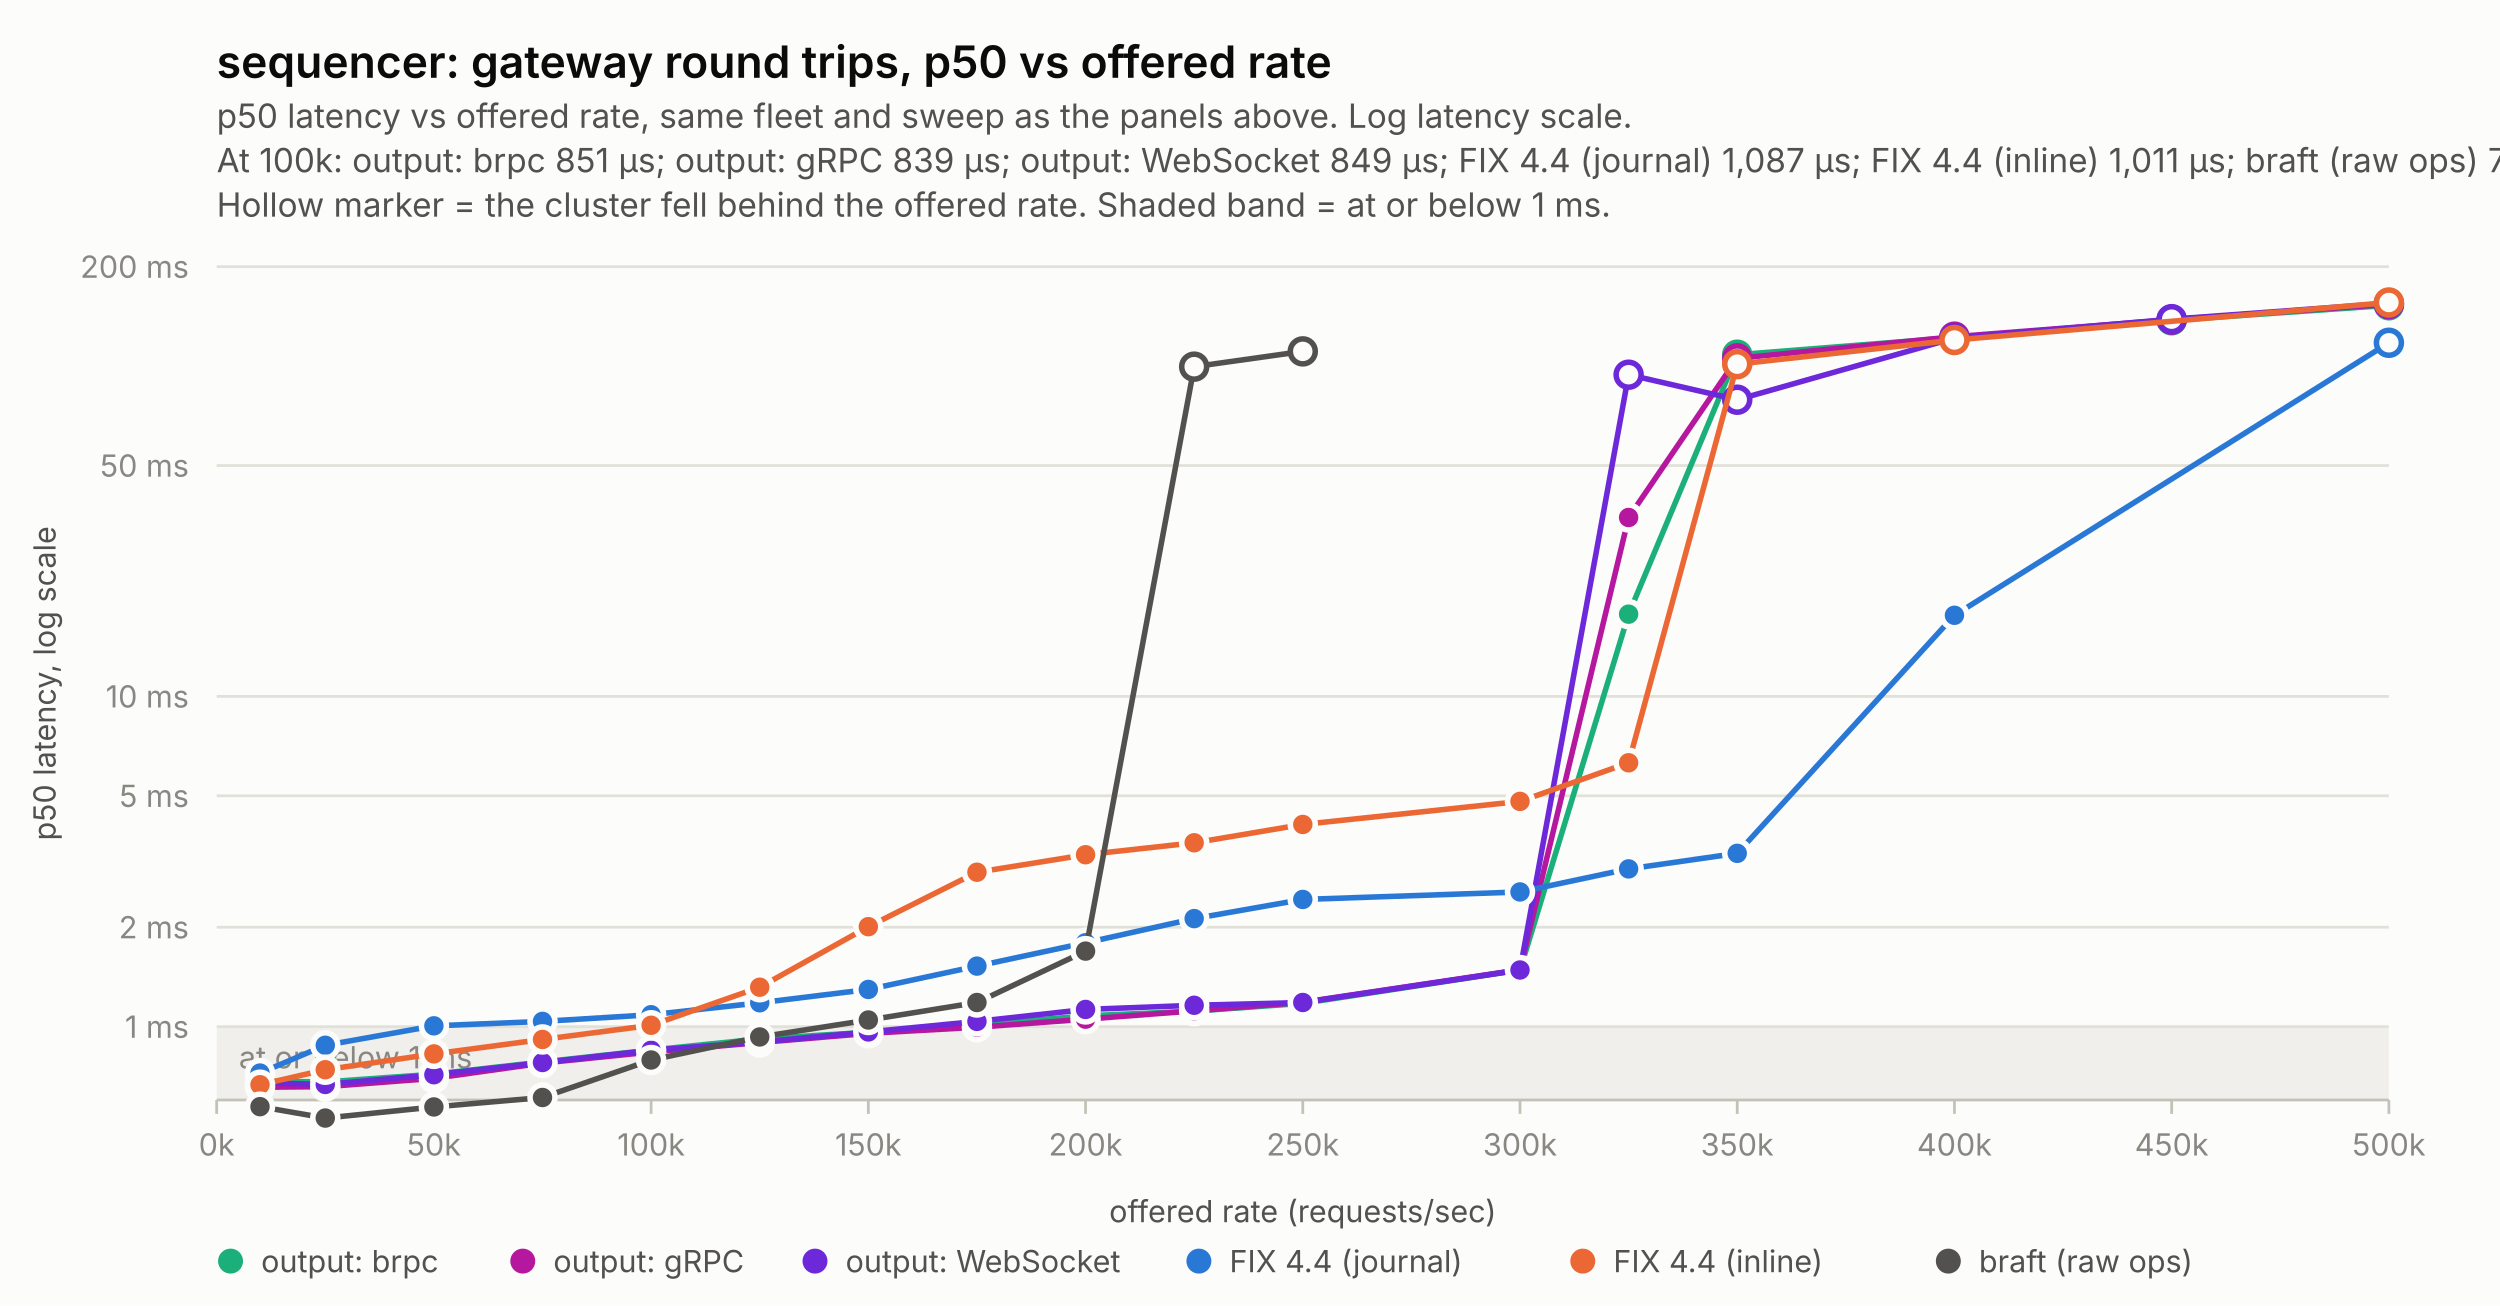
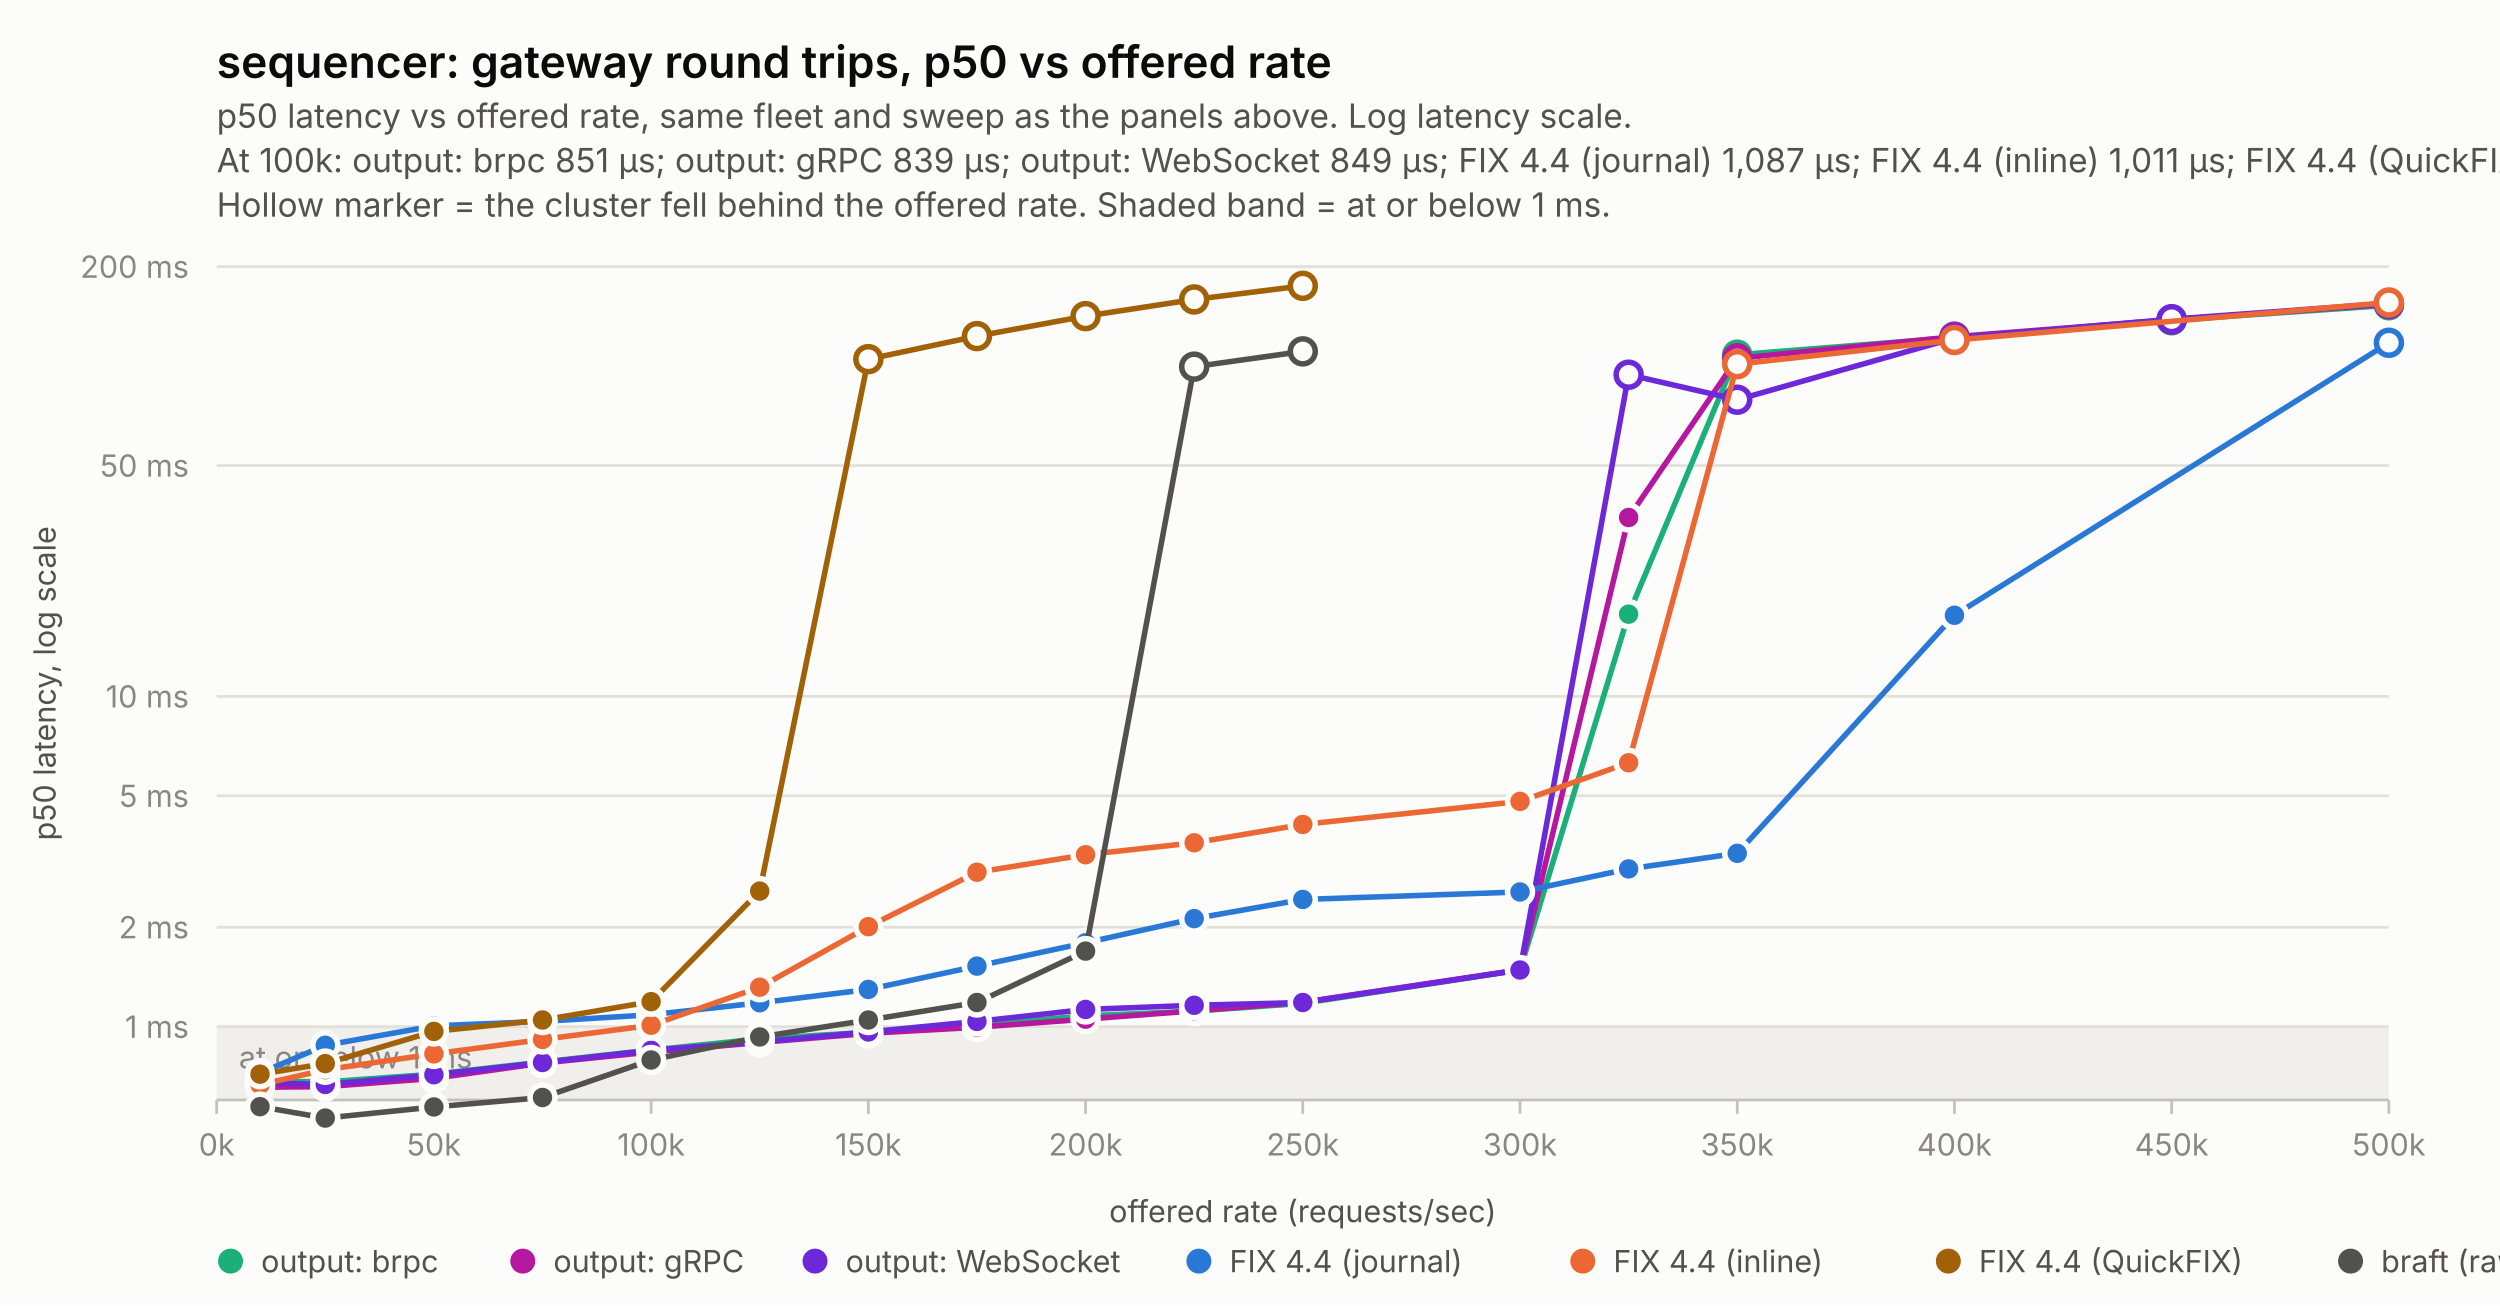
<svg xmlns="http://www.w3.org/2000/svg" width="900" height="470" viewBox="0 0 900 470" font-family="system-ui,-apple-system,&quot;Segoe UI&quot;,sans-serif" role="img" aria-label="sequencer: gateway round trips, p50 vs offered rate">
  <rect width="900" height="470" fill="#fcfcfb" />
  <text x="78" y="28" font-size="16" font-weight="600" fill="#0b0b0b">sequencer: gateway round trips, p50 vs offered rate</text>
  <text x="78" y="46" font-size="12" fill="#52514e">p50 latency vs offered rate, same fleet and sweep as the panels above. Log latency scale.</text>
-   <text x="78" y="62" font-size="12" fill="#52514e">At 100k: output: brpc 851 µs; output: gRPC 839 µs; output: WebSocket 849 µs; FIX 4.4 (journal) 1,087 µs; FIX 4.4 (inline) 1,011 µs; braft (raw ops) 793 µs.</text>
+   <text x="78" y="62" font-size="12" fill="#52514e">At 100k: output: brpc 851 µs; output: gRPC 839 µs; output: WebSocket 849 µs; FIX 4.4 (journal) 1,087 µs; FIX 4.4 (inline) 1,011 µs; FIX 4.4 (QuickFIX) 1,190 µs; braft (raw ops) 793 µs.</text>
  <text x="78" y="78" font-size="12" fill="#52514e">Hollow marker = the cluster fell behind the offered rate. Shaded band = at or below 1 ms.</text>
  <rect x="78" y="369.6" width="782" height="26.4" fill="#f0efec" />
  <text x="86" y="384.6" font-size="11" fill="#898781">at or below 1 ms</text>
  <line x1="78" y1="369.6" x2="860" y2="369.6" stroke="#e1e0d9" stroke-width="1" />
  <text x="68" y="373.6" font-size="11" fill="#898781" text-anchor="end">1 ms</text>
  <line x1="78" y1="333.8" x2="860" y2="333.8" stroke="#e1e0d9" stroke-width="1" />
  <text x="68" y="337.8" font-size="11" fill="#898781" text-anchor="end">2 ms</text>
  <line x1="78" y1="286.5" x2="860" y2="286.5" stroke="#e1e0d9" stroke-width="1" />
  <text x="68" y="290.5" font-size="11" fill="#898781" text-anchor="end">5 ms</text>
  <line x1="78" y1="250.7" x2="860" y2="250.7" stroke="#e1e0d9" stroke-width="1" />
  <text x="68" y="254.7" font-size="11" fill="#898781" text-anchor="end">10 ms</text>
  <line x1="78" y1="167.6" x2="860" y2="167.6" stroke="#e1e0d9" stroke-width="1" />
  <text x="68" y="171.6" font-size="11" fill="#898781" text-anchor="end">50 ms</text>
  <line x1="78" y1="96.0" x2="860" y2="96.0" stroke="#e1e0d9" stroke-width="1" />
  <text x="68" y="100.0" font-size="11" fill="#898781" text-anchor="end">200 ms</text>
  <text x="20" y="246" font-size="11" fill="#52514e" text-anchor="middle" transform="rotate(-90 20 246)">p50 latency, log scale</text>
  <line x1="78" y1="396" x2="860" y2="396" stroke="#c3c2b7" stroke-width="1" />
  <line x1="78.0" y1="396" x2="78.0" y2="401" stroke="#c3c2b7" stroke-width="1" />
  <text x="78.0" y="416" font-size="11" fill="#898781" text-anchor="middle">0k</text>
  <line x1="156.2" y1="396" x2="156.2" y2="401" stroke="#c3c2b7" stroke-width="1" />
  <text x="156.2" y="416" font-size="11" fill="#898781" text-anchor="middle">50k</text>
  <line x1="234.4" y1="396" x2="234.4" y2="401" stroke="#c3c2b7" stroke-width="1" />
  <text x="234.4" y="416" font-size="11" fill="#898781" text-anchor="middle">100k</text>
  <line x1="312.6" y1="396" x2="312.6" y2="401" stroke="#c3c2b7" stroke-width="1" />
  <text x="312.6" y="416" font-size="11" fill="#898781" text-anchor="middle">150k</text>
  <line x1="390.8" y1="396" x2="390.8" y2="401" stroke="#c3c2b7" stroke-width="1" />
  <text x="390.8" y="416" font-size="11" fill="#898781" text-anchor="middle">200k</text>
  <line x1="469.0" y1="396" x2="469.0" y2="401" stroke="#c3c2b7" stroke-width="1" />
  <text x="469.0" y="416" font-size="11" fill="#898781" text-anchor="middle">250k</text>
  <line x1="547.2" y1="396" x2="547.2" y2="401" stroke="#c3c2b7" stroke-width="1" />
  <text x="547.2" y="416" font-size="11" fill="#898781" text-anchor="middle">300k</text>
  <line x1="625.4" y1="396" x2="625.4" y2="401" stroke="#c3c2b7" stroke-width="1" />
  <text x="625.4" y="416" font-size="11" fill="#898781" text-anchor="middle">350k</text>
  <line x1="703.6" y1="396" x2="703.6" y2="401" stroke="#c3c2b7" stroke-width="1" />
  <text x="703.6" y="416" font-size="11" fill="#898781" text-anchor="middle">400k</text>
  <line x1="781.8" y1="396" x2="781.8" y2="401" stroke="#c3c2b7" stroke-width="1" />
  <text x="781.8" y="416" font-size="11" fill="#898781" text-anchor="middle">450k</text>
  <line x1="860.0" y1="396" x2="860.0" y2="401" stroke="#c3c2b7" stroke-width="1" />
  <text x="860.0" y="416" font-size="11" fill="#898781" text-anchor="middle">500k</text>
  <text x="469" y="440" font-size="11" fill="#52514e" text-anchor="middle">offered rate (requests/sec)</text>
  <path d="M93.6,389.2 L117.1,389.5 L156.2,386.7 L195.3,382.3 L234.4,378.0 L273.5,374.0 L312.6,371.6 L351.7,369.0 L390.8,365.7 L429.9,364.0 L469.0,361.2 L547.2,349.2 L586.3,221.1 L625.4,127.7 L703.6,121.5 L781.8,115.3 L860.0,109.9" fill="none" stroke="#1baf7a" stroke-width="2" stroke-linejoin="round" stroke-linecap="round" />
  <circle cx="93.6" cy="389.2" r="4.5" fill="#1baf7a" stroke="#fcfcfb" stroke-width="2" />
  <circle cx="117.1" cy="389.5" r="4.5" fill="#1baf7a" stroke="#fcfcfb" stroke-width="2" />
  <circle cx="156.2" cy="386.7" r="4.5" fill="#1baf7a" stroke="#fcfcfb" stroke-width="2" />
  <circle cx="195.3" cy="382.3" r="4.5" fill="#1baf7a" stroke="#fcfcfb" stroke-width="2" />
  <circle cx="234.4" cy="378.0" r="4.5" fill="#1baf7a" stroke="#fcfcfb" stroke-width="2" />
  <circle cx="273.5" cy="374.0" r="4.5" fill="#1baf7a" stroke="#fcfcfb" stroke-width="2" />
  <circle cx="312.6" cy="371.6" r="4.5" fill="#1baf7a" stroke="#fcfcfb" stroke-width="2" />
  <circle cx="351.7" cy="369.0" r="4.5" fill="#1baf7a" stroke="#fcfcfb" stroke-width="2" />
  <circle cx="390.8" cy="365.7" r="4.5" fill="#1baf7a" stroke="#fcfcfb" stroke-width="2" />
  <circle cx="429.9" cy="364.0" r="4.5" fill="#1baf7a" stroke="#fcfcfb" stroke-width="2" />
  <circle cx="469.0" cy="361.2" r="4.5" fill="#1baf7a" stroke="#fcfcfb" stroke-width="2" />
  <circle cx="547.2" cy="349.2" r="4.5" fill="#1baf7a" stroke="#fcfcfb" stroke-width="2" />
  <circle cx="586.3" cy="221.1" r="4.5" fill="#1baf7a" stroke="#fcfcfb" stroke-width="2" />
  <circle cx="625.4" cy="127.7" r="4.5" fill="#fcfcfb" stroke="#1baf7a" stroke-width="2" />
  <circle cx="703.6" cy="121.5" r="4.5" fill="#fcfcfb" stroke="#1baf7a" stroke-width="2" />
  <circle cx="781.8" cy="115.3" r="4.5" fill="#fcfcfb" stroke="#1baf7a" stroke-width="2" />
  <circle cx="860.0" cy="109.9" r="4.5" fill="#fcfcfb" stroke="#1baf7a" stroke-width="2" />
  <path d="M93.6,391.4 L117.1,391.2 L156.2,388.2 L195.3,382.7 L234.4,378.7 L273.5,375.3 L312.6,372.0 L351.7,369.8 L390.8,366.9 L429.9,363.9 L469.0,360.8 L547.2,349.1 L586.3,186.3 L625.4,129.0 L703.6,121.2 L781.8,115.1 L860.0,109.5" fill="none" stroke="#b5179e" stroke-width="2" stroke-linejoin="round" stroke-linecap="round" />
  <circle cx="93.6" cy="391.4" r="4.5" fill="#b5179e" stroke="#fcfcfb" stroke-width="2" />
  <circle cx="117.1" cy="391.2" r="4.5" fill="#b5179e" stroke="#fcfcfb" stroke-width="2" />
  <circle cx="156.2" cy="388.2" r="4.5" fill="#b5179e" stroke="#fcfcfb" stroke-width="2" />
  <circle cx="195.3" cy="382.7" r="4.5" fill="#b5179e" stroke="#fcfcfb" stroke-width="2" />
  <circle cx="234.4" cy="378.7" r="4.5" fill="#b5179e" stroke="#fcfcfb" stroke-width="2" />
  <circle cx="273.5" cy="375.3" r="4.5" fill="#b5179e" stroke="#fcfcfb" stroke-width="2" />
  <circle cx="312.6" cy="372.0" r="4.5" fill="#b5179e" stroke="#fcfcfb" stroke-width="2" />
  <circle cx="351.7" cy="369.8" r="4.5" fill="#b5179e" stroke="#fcfcfb" stroke-width="2" />
  <circle cx="390.8" cy="366.9" r="4.5" fill="#b5179e" stroke="#fcfcfb" stroke-width="2" />
  <circle cx="429.9" cy="363.9" r="4.5" fill="#b5179e" stroke="#fcfcfb" stroke-width="2" />
  <circle cx="469.0" cy="360.8" r="4.5" fill="#b5179e" stroke="#fcfcfb" stroke-width="2" />
  <circle cx="547.2" cy="349.1" r="4.5" fill="#b5179e" stroke="#fcfcfb" stroke-width="2" />
  <circle cx="586.3" cy="186.3" r="4.5" fill="#b5179e" stroke="#fcfcfb" stroke-width="2" />
  <circle cx="625.4" cy="129.0" r="4.5" fill="#fcfcfb" stroke="#b5179e" stroke-width="2" />
  <circle cx="703.6" cy="121.2" r="4.5" fill="#fcfcfb" stroke="#b5179e" stroke-width="2" />
  <circle cx="781.8" cy="115.1" r="4.5" fill="#fcfcfb" stroke="#b5179e" stroke-width="2" />
  <circle cx="860.0" cy="109.5" r="4.5" fill="#fcfcfb" stroke="#b5179e" stroke-width="2" />
  <path d="M93.6,389.8 L117.1,390.4 L156.2,386.9 L195.3,382.5 L234.4,378.1 L273.5,375.1 L312.6,371.5 L351.7,367.7 L390.8,363.4 L429.9,361.9 L469.0,360.9 L547.2,349.2 L586.3,134.9 L625.4,143.9 L703.6,121.7 L781.8,114.9 L860.0,109.2" fill="none" stroke="#6d28d9" stroke-width="2" stroke-linejoin="round" stroke-linecap="round" />
  <circle cx="93.6" cy="389.8" r="4.5" fill="#6d28d9" stroke="#fcfcfb" stroke-width="2" />
  <circle cx="117.1" cy="390.4" r="4.5" fill="#6d28d9" stroke="#fcfcfb" stroke-width="2" />
  <circle cx="156.2" cy="386.9" r="4.5" fill="#6d28d9" stroke="#fcfcfb" stroke-width="2" />
  <circle cx="195.3" cy="382.5" r="4.5" fill="#6d28d9" stroke="#fcfcfb" stroke-width="2" />
  <circle cx="234.4" cy="378.1" r="4.5" fill="#6d28d9" stroke="#fcfcfb" stroke-width="2" />
  <circle cx="273.5" cy="375.1" r="4.5" fill="#6d28d9" stroke="#fcfcfb" stroke-width="2" />
  <circle cx="312.6" cy="371.5" r="4.5" fill="#6d28d9" stroke="#fcfcfb" stroke-width="2" />
  <circle cx="351.7" cy="367.7" r="4.5" fill="#6d28d9" stroke="#fcfcfb" stroke-width="2" />
  <circle cx="390.8" cy="363.4" r="4.5" fill="#6d28d9" stroke="#fcfcfb" stroke-width="2" />
  <circle cx="429.9" cy="361.9" r="4.5" fill="#6d28d9" stroke="#fcfcfb" stroke-width="2" />
  <circle cx="469.0" cy="360.9" r="4.5" fill="#6d28d9" stroke="#fcfcfb" stroke-width="2" />
  <circle cx="547.2" cy="349.2" r="4.5" fill="#6d28d9" stroke="#fcfcfb" stroke-width="2" />
  <circle cx="586.3" cy="134.9" r="4.5" fill="#fcfcfb" stroke="#6d28d9" stroke-width="2" />
  <circle cx="625.4" cy="143.9" r="4.5" fill="#fcfcfb" stroke="#6d28d9" stroke-width="2" />
  <circle cx="703.6" cy="121.7" r="4.5" fill="#fcfcfb" stroke="#6d28d9" stroke-width="2" />
  <circle cx="781.8" cy="114.9" r="4.5" fill="#fcfcfb" stroke="#6d28d9" stroke-width="2" />
  <circle cx="860.0" cy="109.2" r="4.5" fill="#fcfcfb" stroke="#6d28d9" stroke-width="2" />
  <path d="M93.6,386.3 L117.1,376.3 L156.2,369.3 L195.3,367.7 L234.4,365.3 L273.5,361.0 L312.6,356.2 L351.7,347.8 L390.8,339.4 L429.9,330.7 L469.0,323.8 L547.2,321.1 L586.3,312.8 L625.4,307.2 L703.6,221.5 L860.0,123.4" fill="none" stroke="#2a78d6" stroke-width="2" stroke-linejoin="round" stroke-linecap="round" />
  <circle cx="93.6" cy="386.3" r="4.5" fill="#2a78d6" stroke="#fcfcfb" stroke-width="2" />
  <circle cx="117.1" cy="376.3" r="4.5" fill="#2a78d6" stroke="#fcfcfb" stroke-width="2" />
  <circle cx="156.2" cy="369.3" r="4.5" fill="#2a78d6" stroke="#fcfcfb" stroke-width="2" />
  <circle cx="195.3" cy="367.7" r="4.5" fill="#2a78d6" stroke="#fcfcfb" stroke-width="2" />
  <circle cx="234.4" cy="365.3" r="4.5" fill="#2a78d6" stroke="#fcfcfb" stroke-width="2" />
  <circle cx="273.5" cy="361.0" r="4.5" fill="#2a78d6" stroke="#fcfcfb" stroke-width="2" />
  <circle cx="312.6" cy="356.2" r="4.5" fill="#2a78d6" stroke="#fcfcfb" stroke-width="2" />
  <circle cx="351.7" cy="347.8" r="4.5" fill="#2a78d6" stroke="#fcfcfb" stroke-width="2" />
  <circle cx="390.8" cy="339.4" r="4.5" fill="#2a78d6" stroke="#fcfcfb" stroke-width="2" />
  <circle cx="429.9" cy="330.7" r="4.5" fill="#2a78d6" stroke="#fcfcfb" stroke-width="2" />
  <circle cx="469.0" cy="323.8" r="4.5" fill="#2a78d6" stroke="#fcfcfb" stroke-width="2" />
  <circle cx="547.2" cy="321.1" r="4.5" fill="#2a78d6" stroke="#fcfcfb" stroke-width="2" />
  <circle cx="586.3" cy="312.8" r="4.5" fill="#2a78d6" stroke="#fcfcfb" stroke-width="2" />
  <circle cx="625.4" cy="307.2" r="4.5" fill="#2a78d6" stroke="#fcfcfb" stroke-width="2" />
  <circle cx="703.6" cy="221.5" r="4.5" fill="#2a78d6" stroke="#fcfcfb" stroke-width="2" />
  <circle cx="860.0" cy="123.4" r="4.5" fill="#fcfcfb" stroke="#2a78d6" stroke-width="2" />
  <path d="M93.6,390.5 L117.1,385.1 L156.2,379.4 L195.3,374.2 L234.4,369.1 L273.5,355.4 L312.6,333.6 L351.7,314.0 L390.8,307.7 L429.9,303.4 L469.0,296.8 L547.2,288.5 L586.3,274.6 L625.4,131.1 L703.6,122.4 L860.0,108.9" fill="none" stroke="#eb6834" stroke-width="2" stroke-linejoin="round" stroke-linecap="round" />
  <circle cx="93.6" cy="390.5" r="4.5" fill="#eb6834" stroke="#fcfcfb" stroke-width="2" />
  <circle cx="117.1" cy="385.1" r="4.5" fill="#eb6834" stroke="#fcfcfb" stroke-width="2" />
  <circle cx="156.2" cy="379.4" r="4.5" fill="#eb6834" stroke="#fcfcfb" stroke-width="2" />
  <circle cx="195.3" cy="374.2" r="4.5" fill="#eb6834" stroke="#fcfcfb" stroke-width="2" />
  <circle cx="234.4" cy="369.1" r="4.5" fill="#eb6834" stroke="#fcfcfb" stroke-width="2" />
  <circle cx="273.5" cy="355.4" r="4.5" fill="#eb6834" stroke="#fcfcfb" stroke-width="2" />
  <circle cx="312.6" cy="333.6" r="4.5" fill="#eb6834" stroke="#fcfcfb" stroke-width="2" />
  <circle cx="351.7" cy="314.0" r="4.5" fill="#eb6834" stroke="#fcfcfb" stroke-width="2" />
  <circle cx="390.8" cy="307.7" r="4.5" fill="#eb6834" stroke="#fcfcfb" stroke-width="2" />
  <circle cx="429.9" cy="303.4" r="4.5" fill="#eb6834" stroke="#fcfcfb" stroke-width="2" />
  <circle cx="469.0" cy="296.8" r="4.5" fill="#eb6834" stroke="#fcfcfb" stroke-width="2" />
  <circle cx="547.2" cy="288.5" r="4.5" fill="#eb6834" stroke="#fcfcfb" stroke-width="2" />
  <circle cx="586.3" cy="274.6" r="4.5" fill="#eb6834" stroke="#fcfcfb" stroke-width="2" />
  <circle cx="625.4" cy="131.1" r="4.5" fill="#fcfcfb" stroke="#eb6834" stroke-width="2" />
  <circle cx="703.6" cy="122.4" r="4.5" fill="#fcfcfb" stroke="#eb6834" stroke-width="2" />
  <circle cx="860.0" cy="108.9" r="4.5" fill="#fcfcfb" stroke="#eb6834" stroke-width="2" />
+   <path d="M93.6,386.7 L117.1,382.9 L156.2,371.3 L195.3,367.2 L234.4,360.6 L273.5,320.8 L312.6,129.3 L351.7,121.0 L390.8,113.8 L429.9,107.8 L469.0,102.9" fill="none" stroke="#a16207" stroke-width="2" stroke-linejoin="round" stroke-linecap="round" />
+   <circle cx="93.6" cy="386.7" r="4.5" fill="#a16207" stroke="#fcfcfb" stroke-width="2" />
+   <circle cx="117.1" cy="382.9" r="4.5" fill="#a16207" stroke="#fcfcfb" stroke-width="2" />
+   <circle cx="156.2" cy="371.3" r="4.5" fill="#a16207" stroke="#fcfcfb" stroke-width="2" />
+   <circle cx="195.3" cy="367.2" r="4.5" fill="#a16207" stroke="#fcfcfb" stroke-width="2" />
+   <circle cx="234.4" cy="360.6" r="4.5" fill="#a16207" stroke="#fcfcfb" stroke-width="2" />
+   <circle cx="273.5" cy="320.8" r="4.5" fill="#a16207" stroke="#fcfcfb" stroke-width="2" />
+   <circle cx="312.6" cy="129.3" r="4.5" fill="#fcfcfb" stroke="#a16207" stroke-width="2" />
+   <circle cx="351.7" cy="121.0" r="4.5" fill="#fcfcfb" stroke="#a16207" stroke-width="2" />
+   <circle cx="390.8" cy="113.8" r="4.5" fill="#fcfcfb" stroke="#a16207" stroke-width="2" />
+   <circle cx="429.9" cy="107.8" r="4.5" fill="#fcfcfb" stroke="#a16207" stroke-width="2" />
+   <circle cx="469.0" cy="102.9" r="4.5" fill="#fcfcfb" stroke="#a16207" stroke-width="2" />
  <path d="M93.6,398.4 L117.1,402.5 L156.2,398.5 L195.3,395.1 L234.4,381.6 L273.5,373.3 L312.6,367.2 L351.7,360.9 L390.8,342.4 L429.9,132.0 L469.0,126.5" fill="none" stroke="#52514e" stroke-width="2" stroke-linejoin="round" stroke-linecap="round" />
  <circle cx="93.6" cy="398.4" r="4.5" fill="#52514e" stroke="#fcfcfb" stroke-width="2" />
  <circle cx="117.1" cy="402.5" r="4.5" fill="#52514e" stroke="#fcfcfb" stroke-width="2" />
  <circle cx="156.2" cy="398.5" r="4.5" fill="#52514e" stroke="#fcfcfb" stroke-width="2" />
  <circle cx="195.3" cy="395.1" r="4.5" fill="#52514e" stroke="#fcfcfb" stroke-width="2" />
  <circle cx="234.4" cy="381.6" r="4.5" fill="#52514e" stroke="#fcfcfb" stroke-width="2" />
  <circle cx="273.5" cy="373.3" r="4.5" fill="#52514e" stroke="#fcfcfb" stroke-width="2" />
  <circle cx="312.6" cy="367.2" r="4.5" fill="#52514e" stroke="#fcfcfb" stroke-width="2" />
  <circle cx="351.7" cy="360.9" r="4.5" fill="#52514e" stroke="#fcfcfb" stroke-width="2" />
  <circle cx="390.8" cy="342.4" r="4.5" fill="#52514e" stroke="#fcfcfb" stroke-width="2" />
  <circle cx="429.9" cy="132.0" r="4.5" fill="#fcfcfb" stroke="#52514e" stroke-width="2" />
  <circle cx="469.0" cy="126.5" r="4.5" fill="#fcfcfb" stroke="#52514e" stroke-width="2" />
  <circle cx="83" cy="454" r="4.5" fill="#1baf7a" />
  <text x="94" y="458" font-size="11" fill="#52514e">output: brpc</text>
  <circle cx="188.2" cy="454" r="4.5" fill="#b5179e" />
  <text x="199.2" y="458" font-size="11" fill="#52514e">output: gRPC</text>
  <circle cx="293.4" cy="454" r="4.5" fill="#6d28d9" />
  <text x="304.4" y="458" font-size="11" fill="#52514e">output: WebSocket</text>
  <circle cx="431.6" cy="454" r="4.5" fill="#2a78d6" />
  <text x="442.6" y="458" font-size="11" fill="#52514e">FIX 4.4 (journal)</text>
  <circle cx="569.8" cy="454" r="4.5" fill="#eb6834" />
  <text x="580.8" y="458" font-size="11" fill="#52514e">FIX 4.4 (inline)</text>
-   <circle cx="701.4" cy="454" r="4.5" fill="#52514e" />
-   <text x="712.4" y="458" font-size="11" fill="#52514e">braft (raw ops)</text>
+   <circle cx="701.4" cy="454" r="4.5" fill="#a16207" />
+   <text x="712.4" y="458" font-size="11" fill="#52514e">FIX 4.4 (QuickFIX)</text>
+   <circle cx="846.2" cy="454" r="4.5" fill="#52514e" />
+   <text x="857.2" y="458" font-size="11" fill="#52514e">braft (raw ops)</text>
</svg>
